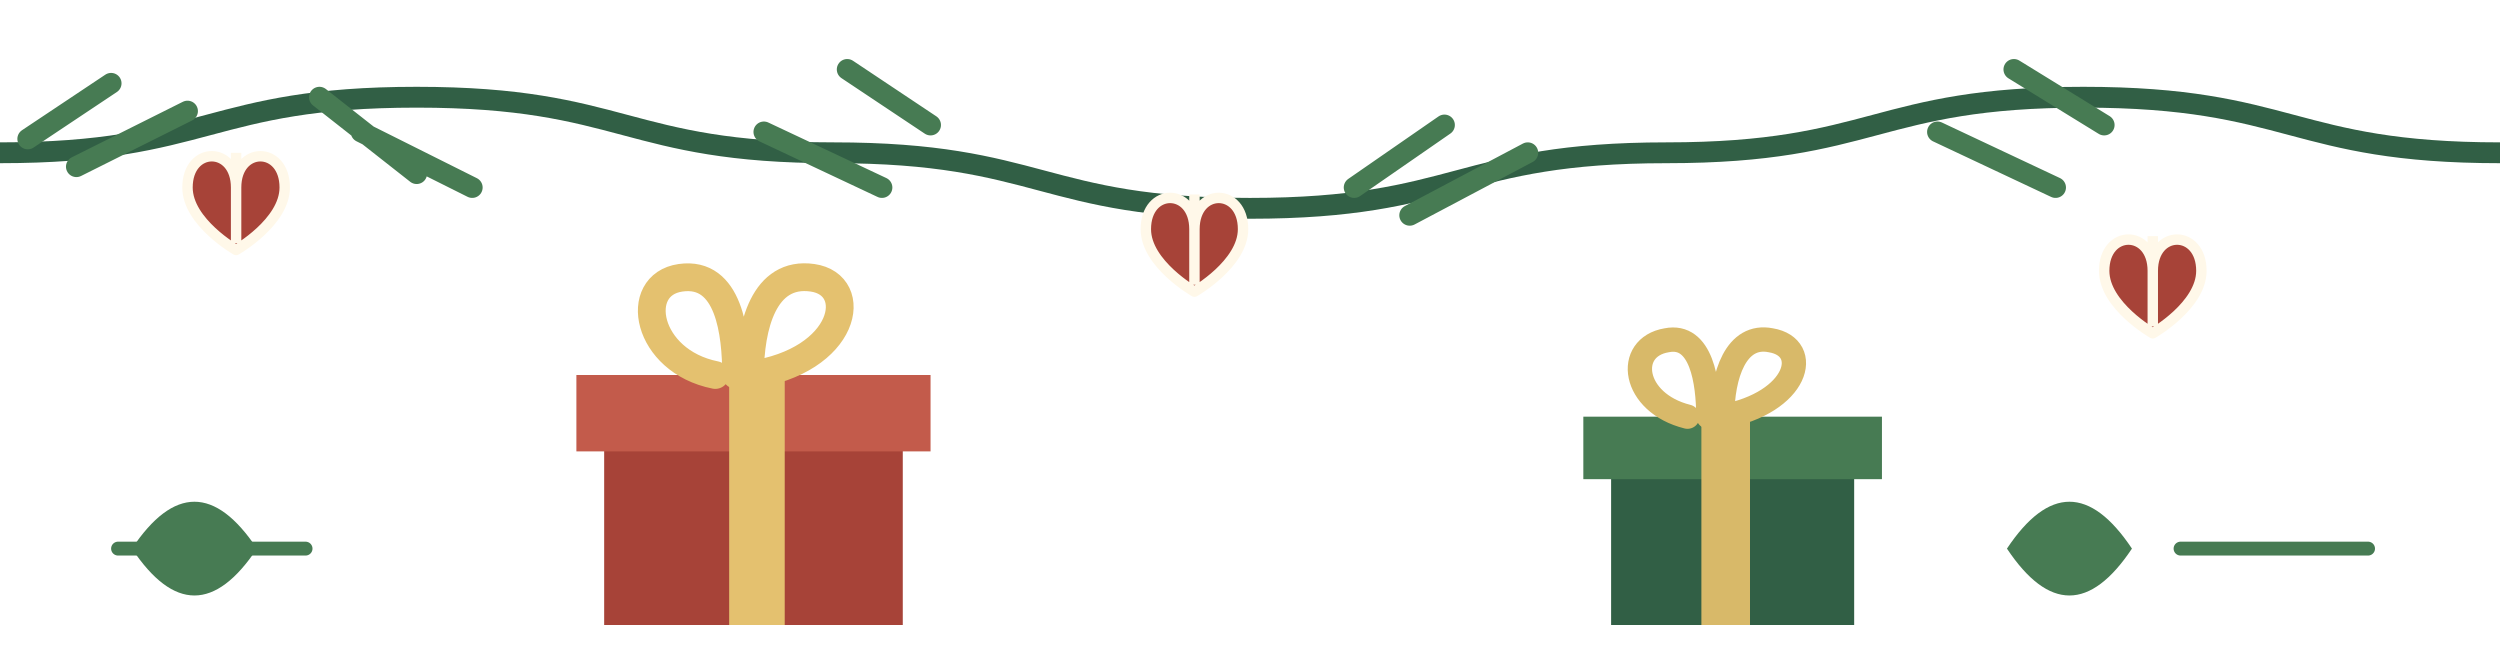
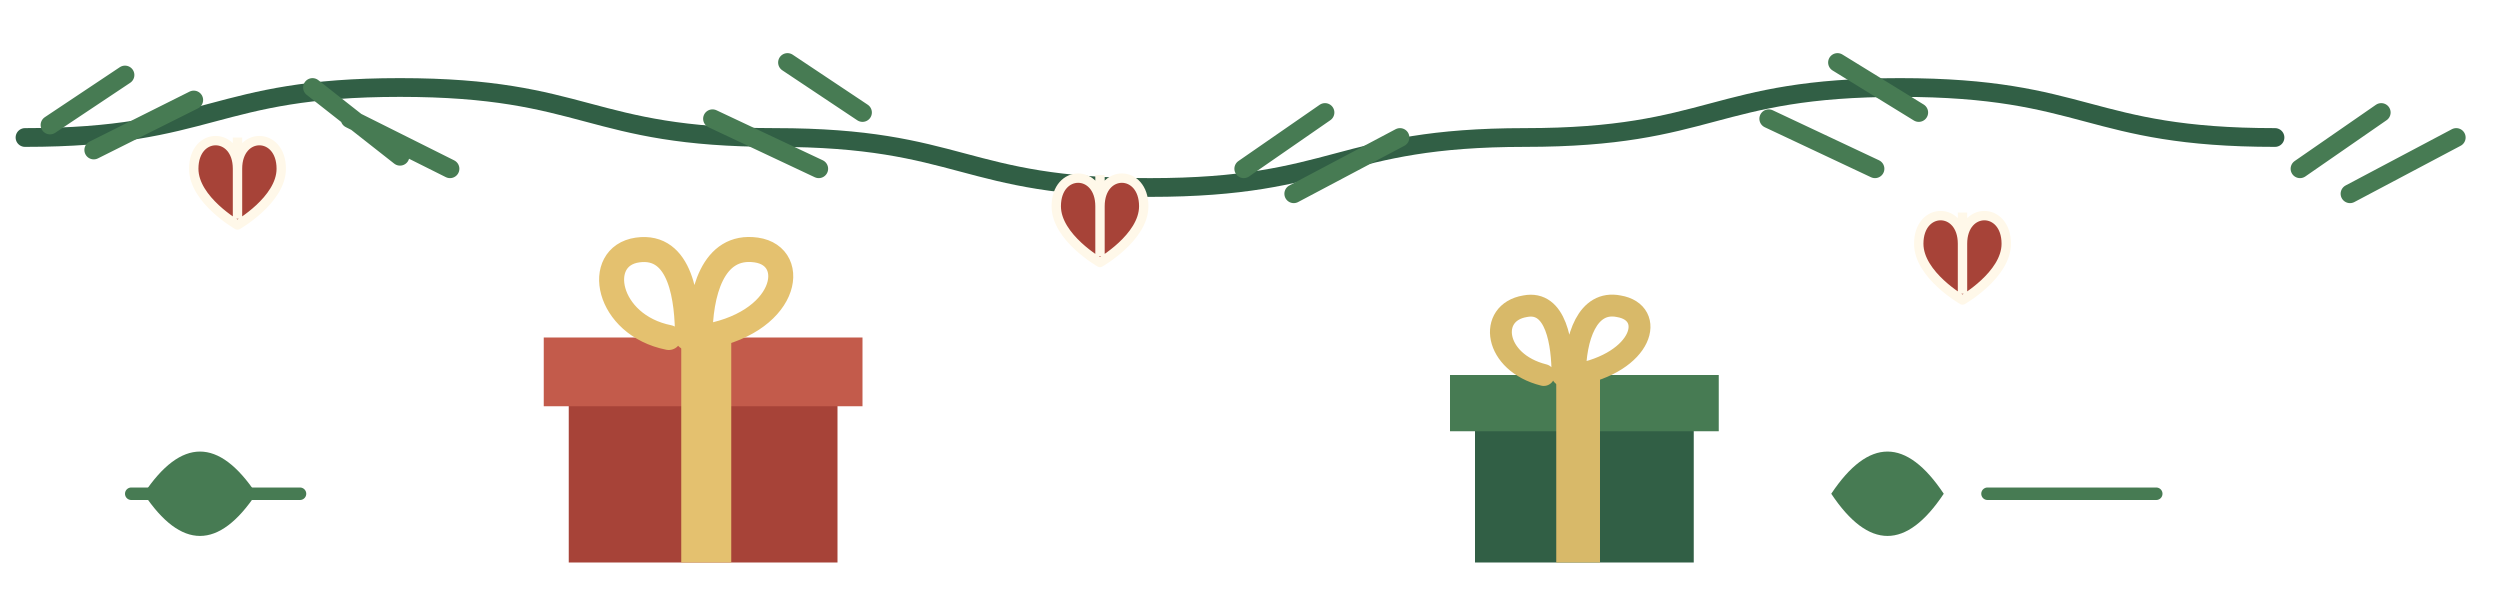
- <svg xmlns="http://www.w3.org/2000/svg" width="360" height="96" viewBox="0 0 360 96" fill="none">
+ <svg xmlns="http://www.w3.org/2000/svg" width="400" height="96" viewBox="-4 0 400 96" fill="none">
  <path d="M0 22c30 0 30-8 60-8s30 8 60 8 30 8 60 8 30-8 60-8 30-8 60-8 30 8 60 8" stroke="#315F45" stroke-width="3" stroke-linecap="round" />
  <path d="M4 20 16 12m-5 12 16-8m33 9L46 14m22 13-16-8m82-1-12-8m5 17-17-8m85 8 13-9m-5 13 17-9m83-4-13-8m6 17-17-8m85 8 13-9m-5 13 17-9" stroke="#477B53" stroke-width="3" stroke-linecap="round" />
  <path d="M34 22v13m-7-8c0-6 7-6 7 0 0-6 7-6 7 0 0 5-7 9-7 9s-7-4-7-9Zm145 1v13m-7-8c0-6 7-6 7 0 0-6 7-6 7 0 0 5-7 9-7 9s-7-4-7-9Zm145 1v13m-7-8c0-6 7-6 7 0 0-6 7-6 7 0 0 5-7 9-7 9s-7-4-7-9Z" fill="#A74338" stroke="#FFF8E9" stroke-width="1.5" stroke-linejoin="round" />
  <path d="M87 61h43v29H87z" fill="#A74338" />
  <path d="M83 54h51v11H83z" fill="#C35B4B" />
  <path d="M103 54c-10-2-12-13-5-14 7-1 8 8 8 14m2 0c0-7 2-15 9-14s5 12-9 14" stroke="#E4C16F" stroke-width="4" stroke-linecap="round" />
  <path d="M105 54h8v36h-8z" fill="#E4C16F" />
  <path d="M232 66h35v24h-35z" fill="#315F45" />
  <path d="M228 60h43v9h-43z" fill="#477B53" />
  <path d="M243 60c-8-2-9-10-3-11 5-1 6 6 6 11m2 0c0-6 2-12 7-11 6 1 4 9-7 11" stroke="#D8B969" stroke-width="3.5" stroke-linecap="round" />
  <path d="M245 60h7v30h-7z" fill="#D8B969" />
  <path d="M17 79h27m270 0h27" stroke="#477B53" stroke-width="2" stroke-linecap="round" />
  <path d="M19 79c6-9 12-9 18 0-6 9-12 9-18 0Zm270 0c6-9 12-9 18 0-6 9-12 9-18 0Z" fill="#477B53" />
</svg>
